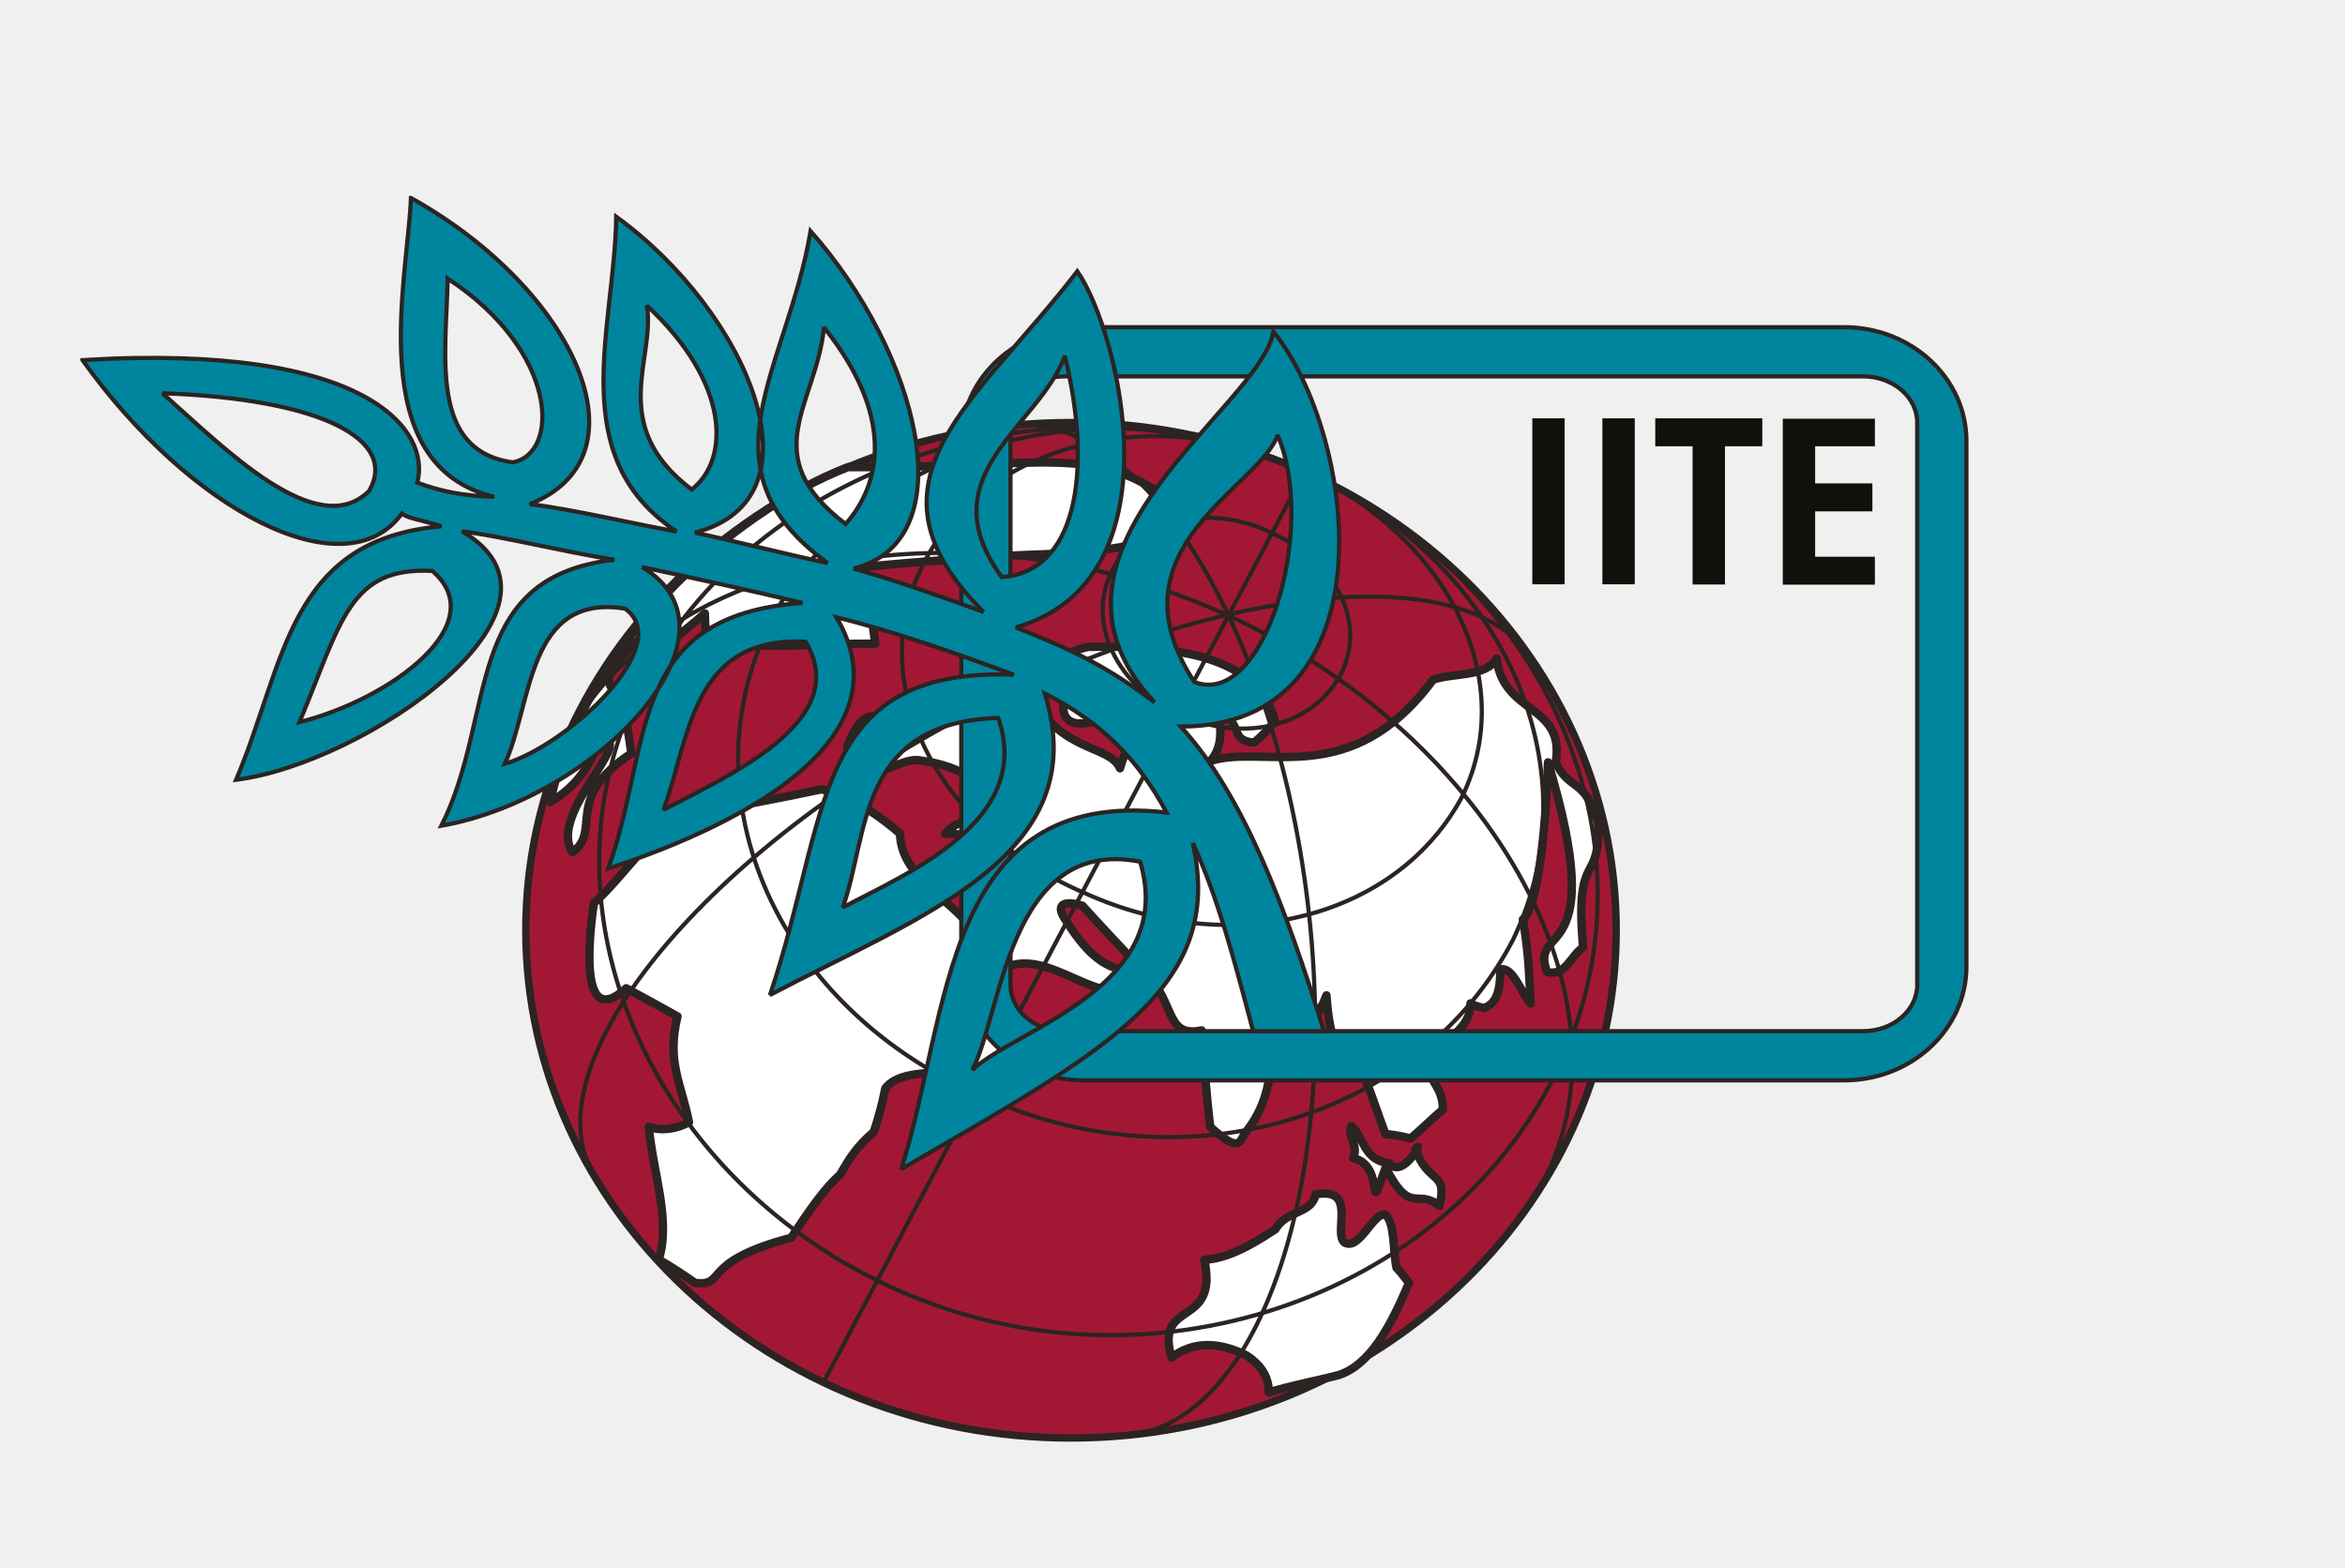
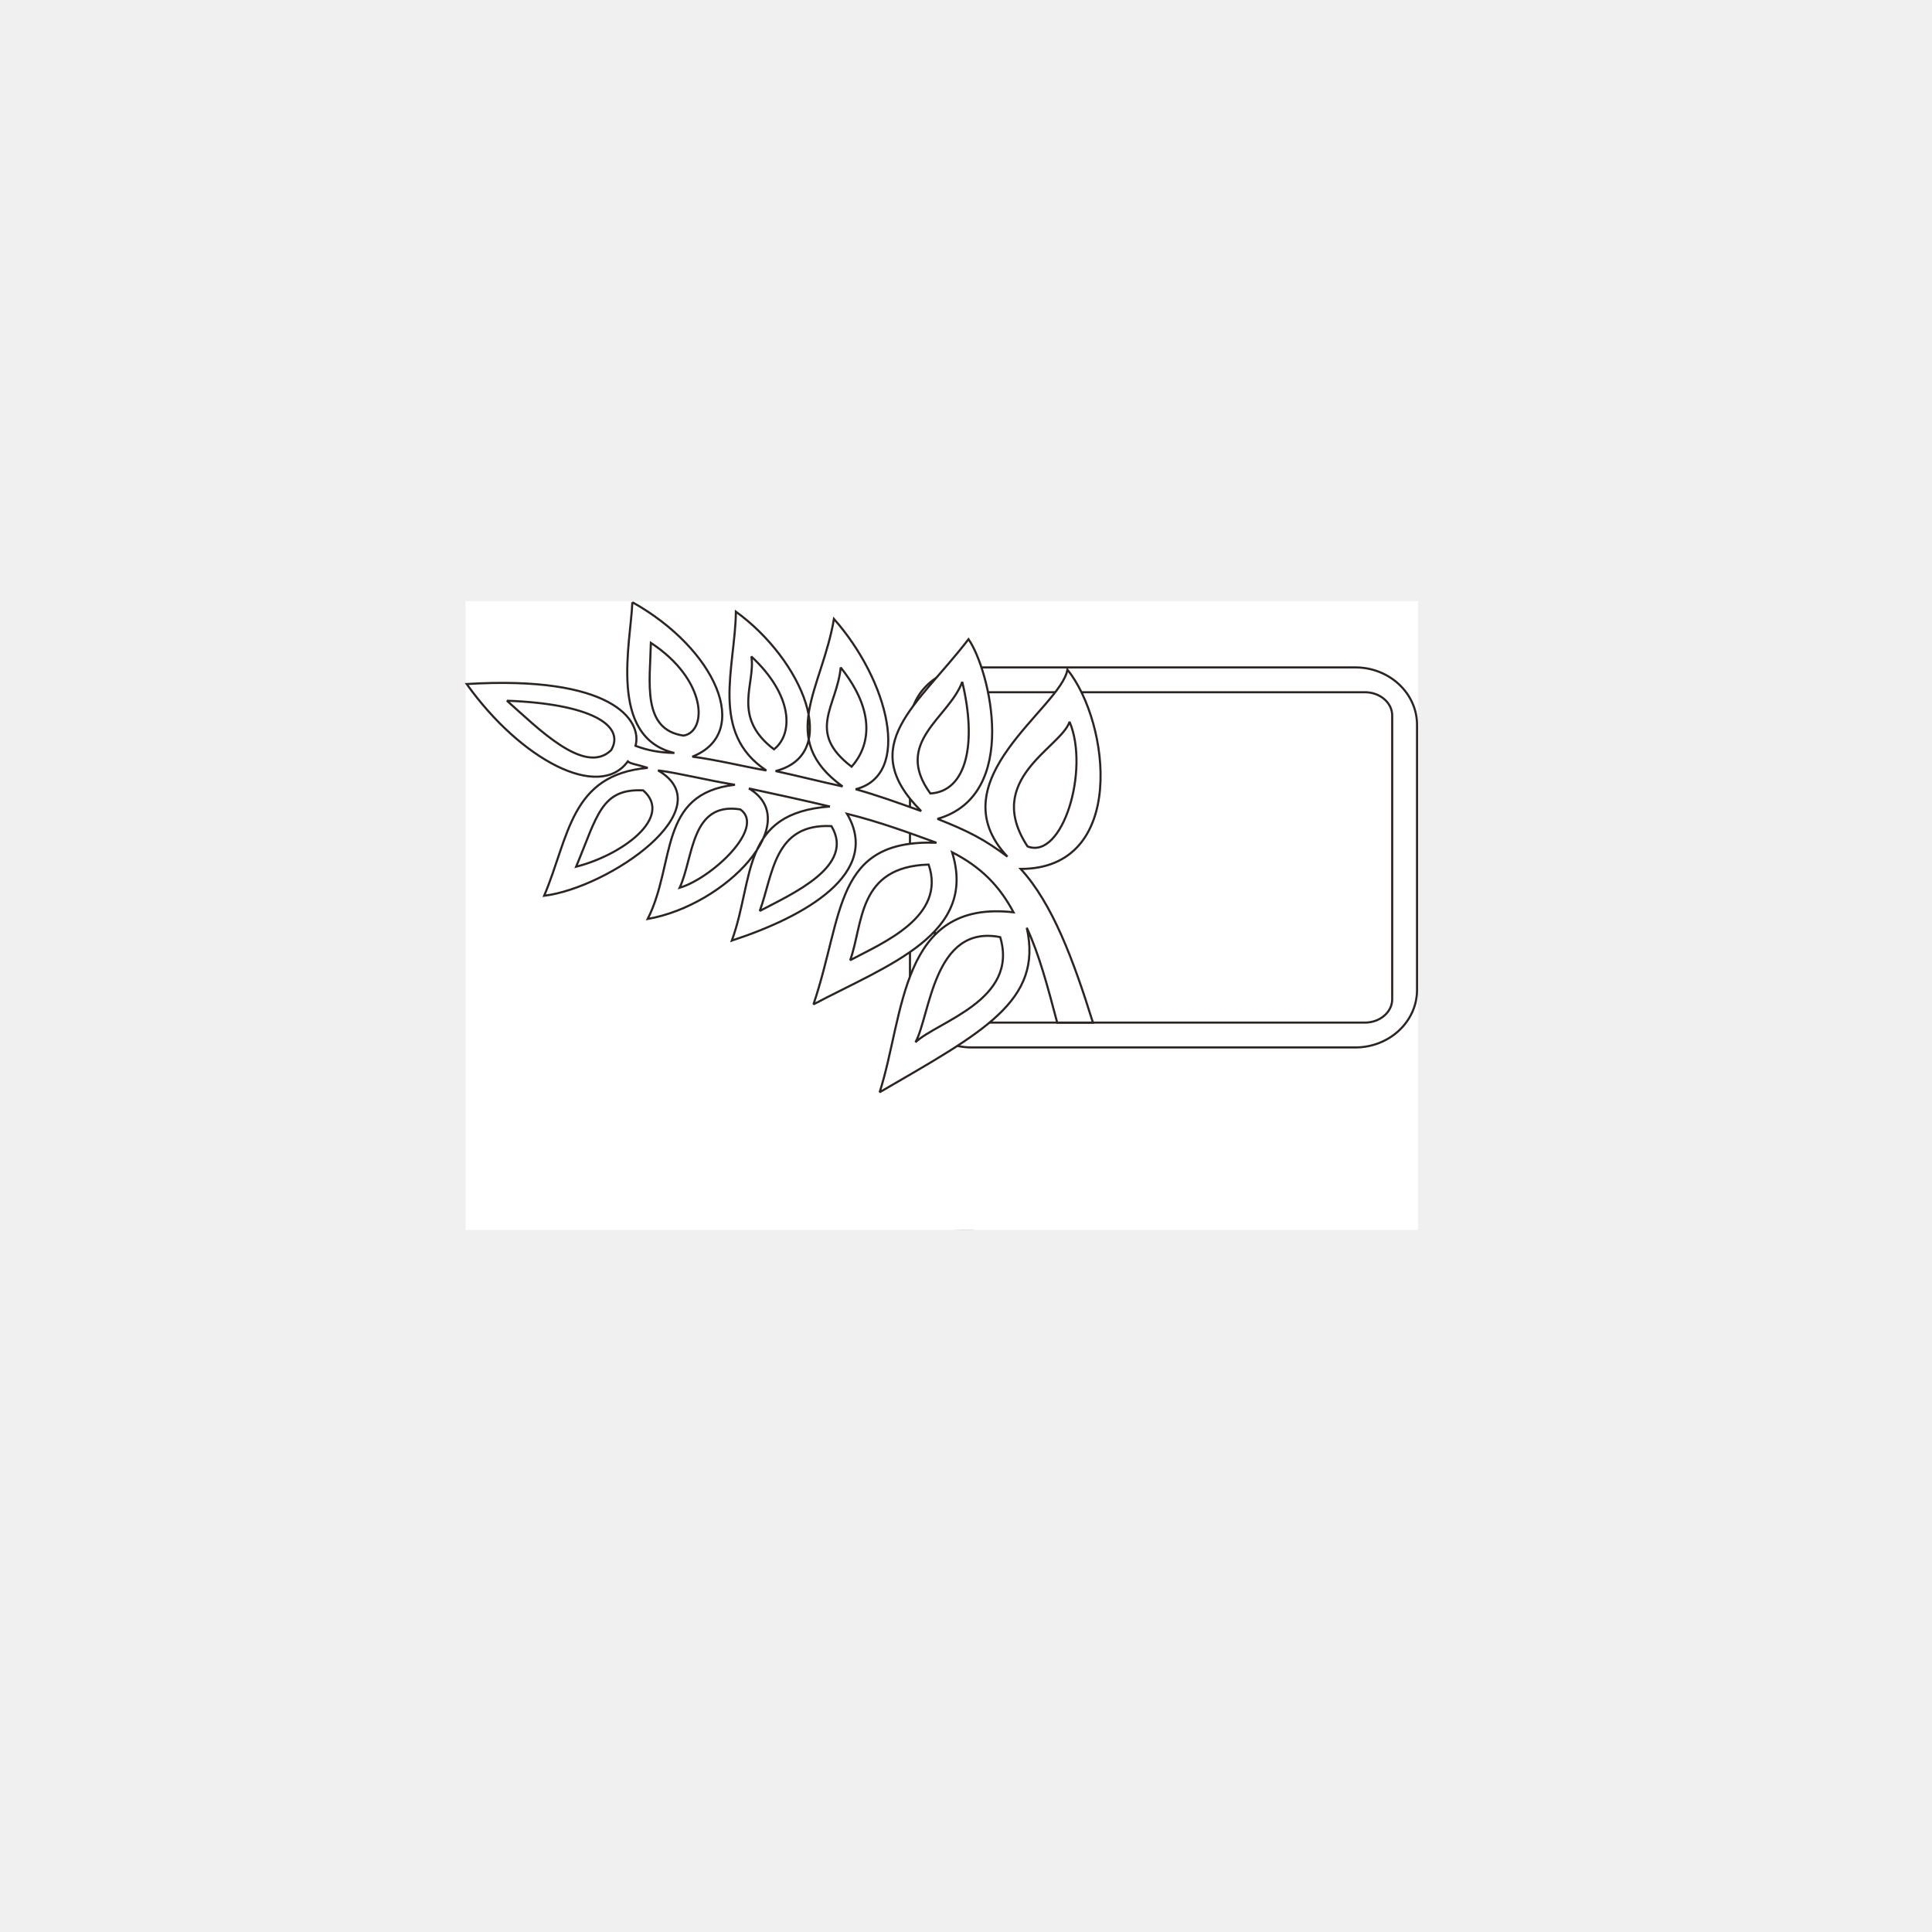
- <svg xmlns="http://www.w3.org/2000/svg" xmlns:xlink="http://www.w3.org/1999/xlink" version="1.1" id="Layer_1" x="0px" y="0px" viewBox="0 0 122.46 81.88" style="enable-background:new 0 0 122.46 81.88;" xml:space="preserve">
+ <svg xmlns="http://www.w3.org/2000/svg" version="1.1" id="Layer_1" x="0px" y="0px" viewBox="0 0 200 200" style="enable-background:new 0 0 200 200;" xml:space="preserve">
  <style type="text/css">
- 	.st0{fill-rule:evenodd;clip-rule:evenodd;fill:#A21834;}
- 	.st1{clip-path:url(#SVGID_5_);}
- 	.st2{clip-path:url(#SVGID_10_);}
- 	.st3{clip-path:url(#SVGID_11_);}
- 	.st4{clip-path:url(#SVGID_12_);}
- 	
- 		.st5{clip-path:url(#SVGID_16_);fill:none;stroke:#2B2422;stroke-width:0.387;stroke-linecap:round;stroke-linejoin:round;stroke-miterlimit:2.613;}
- 	.st6{fill-rule:evenodd;clip-rule:evenodd;fill:#FFFFFF;}
- 	.st7{fill:none;stroke:#2B2422;stroke-width:0.439;stroke-linecap:round;stroke-linejoin:round;stroke-miterlimit:2.613;}
- 	.st8{fill:none;stroke:#2B2422;stroke-width:0.219;stroke-linecap:round;stroke-linejoin:round;stroke-miterlimit:2.613;}
- 	.st9{fill-rule:evenodd;clip-rule:evenodd;fill:#00859E;}
- 	.st10{clip-path:url(#SVGID_18_);fill:none;stroke:#2B2422;stroke-width:0.219;stroke-miterlimit:2.613;}
- 	.st11{clip-path:url(#SVGID_20_);fill:none;stroke:#2B2422;stroke-width:0.219;stroke-miterlimit:2.613;}
- 	.st12{fill:#12100B;}
+ 	.st0{fill-rule:evenodd;clip-rule:evenodd;fill:#FFFFFF;}
+ 	.st1{fill:#FFFFFF;}
+ 	.st2{fill:#FFFFFF;stroke:#2B2422;stroke-width:0.387;stroke-linecap:round;stroke-linejoin:round;stroke-miterlimit:2.613;}
+ 	.st3{fill:#FFFFFF;stroke:#2B2422;stroke-width:0.439;stroke-linecap:round;stroke-linejoin:round;stroke-miterlimit:2.613;}
+ 	.st4{fill:#FFFFFF;stroke:#2B2422;stroke-width:0.219;stroke-linecap:round;stroke-linejoin:round;stroke-miterlimit:2.613;}
+ 	.st5{fill:#FFFFFF;stroke:#2B2422;stroke-width:0.219;stroke-miterlimit:2.613;}
+ 	.st6{display:none;fill-rule:evenodd;clip-rule:evenodd;fill:#00859E;}
</style>
-   <path class="st0" d="M55.92,22.07c15.69,0,28.48,11.91,28.48,26.51c0,14.61-12.79,26.53-28.48,26.53  c-15.67,0-28.46-11.91-28.46-26.53C27.46,33.98,40.25,22.07,55.92,22.07" />
-   <g>
-     <defs>
-       <rect id="SVGID_1_" x="18.6" y="9.94" transform="matrix(0.5105 -0.8599 0.8599 0.5105 -13.8325 71.5631)" width="74.67" height="75.98" />
-     </defs>
-     <clipPath id="SVGID_2_">
-       <use xlink:href="#SVGID_1_" style="overflow:visible;" />
-     </clipPath>
-   </g>
-   <g>
-     <defs>
-       <rect id="SVGID_3_" x="18.6" y="9.94" transform="matrix(0.5105 -0.8599 0.8599 0.5105 -13.8325 71.5631)" width="74.67" height="75.98" />
-     </defs>
-     <defs>
-       <rect id="SVGID_4_" x="18.63" y="9.93" transform="matrix(0.5105 -0.8599 0.8599 0.5105 -13.8335 71.5928)" width="74.67" height="76.04" />
-     </defs>
-     <clipPath id="SVGID_5_">
-       <use xlink:href="#SVGID_3_" style="overflow:visible;" />
-     </clipPath>
-     <clipPath id="SVGID_6_" class="st1">
-       <use xlink:href="#SVGID_4_" style="overflow:visible;" />
-     </clipPath>
-   </g>
-   <g>
-     <defs>
-       <rect id="SVGID_7_" x="18.6" y="9.94" transform="matrix(0.5105 -0.8599 0.8599 0.5105 -13.8325 71.5631)" width="74.67" height="75.98" />
-     </defs>
-     <defs>
-       <rect id="SVGID_8_" x="18.63" y="9.93" transform="matrix(0.5105 -0.8599 0.8599 0.5105 -13.8335 71.5928)" width="74.67" height="76.04" />
-     </defs>
-     <defs>
-       <path id="SVGID_9_" d="M55.92,22.07c15.69,0,28.48,11.91,28.48,26.51c0,14.61-12.79,26.53-28.48,26.53    c-15.67,0-28.46-11.91-28.46-26.53C27.46,33.98,40.25,22.07,55.92,22.07" />
-     </defs>
-     <clipPath id="SVGID_10_">
-       <use xlink:href="#SVGID_7_" style="overflow:visible;" />
-     </clipPath>
-     <clipPath id="SVGID_11_" class="st2">
-       <use xlink:href="#SVGID_8_" style="overflow:visible;" />
-     </clipPath>
-     <clipPath id="SVGID_12_" class="st3">
-       <use xlink:href="#SVGID_9_" style="overflow:visible;" />
-     </clipPath>
-     <g class="st4">
-       <g>
-         <defs>
-           <rect id="SVGID_13_" x="27.3" y="21.97" width="57.12" height="53.28" />
-         </defs>
-         <clipPath id="SVGID_14_">
-           <use xlink:href="#SVGID_13_" style="overflow:visible;" />
-         </clipPath>
-       </g>
-     </g>
-   </g>
-   <g>
-     <defs>
-       <polyline id="SVGID_15_" points="4.19,10.23 4.19,75.32 102.8,75.32 102.8,10.23 4.19,10.23   " />
-     </defs>
-     <clipPath id="SVGID_16_">
-       <use xlink:href="#SVGID_15_" style="overflow:visible;" />
-     </clipPath>
-     <path class="st5" d="M55.92,22.07c15.69,0,28.48,11.91,28.48,26.51c0,14.61-12.79,26.53-28.48,26.53   c-15.67,0-28.46-11.91-28.46-26.53C27.46,33.98,40.25,22.07,55.92,22.07z" />
-   </g>
-   <path class="st6" d="M70.58,58.81c0.65,0.61,0.65,1.82,1.96,1.94c0.73,0.91,1.9-1.4,1.38-0.73c0.65,1.87,1.7,1.1,1.25,2.97  c-1.18-0.96-1.5,0.56-2.81-2.01c-1.05,2.99,0.06-0.12-1.7-0.49C70.98,59.84,70.33,59.35,70.58,58.81L70.58,58.81z M61.18,70.91  c-0.9-3.11,2.48-1.47,1.71-5.11c1.18-0.05,2.41-0.73,3.71-1.59c0.6-1.03,1.9-0.78,2.1-1.82c2.21-0.42,0.91,1.96,1.5,2.5  c0.78,0.49,1.51-1.59,2.15-1.45c0.51,0.47,0.38,1.87,0.58,2.78c0.25,0.25,0.45,0.55,0.65,0.79c-0.98,2.31-2.03,4.27-3.66,4.81  c-1.18,0.31-2.48,0.54-3.66,0.91c0-0.91-0.52-1.52-1.18-1.94C63.73,70.12,62.36,70,61.18,70.91z M75.35,57.95  c-0.65,0.56-1.11,1.03-1.69,1.52c-0.4-0.12-0.85-0.19-1.31-0.24c-0.4-1.05-0.72-2.08-1.12-3.04c-0.78-0.3-1.76-0.98-1.96-4.2  c-0.58,1.45-1.43,2.73-2.87,3.71c-0.2,1.1-0.34,2.13-1.32,3.41c-0.38,0.47-0.25,1.22-1.88-0.25c-0.2-1.63-0.32-3.34-0.45-5.04  c-2.03,0.42-1.25-1.64-3.28-3.34c-0.98-1.05-1.96-2.08-2.94-3.17c-1.18-0.35-1.38,0.07-0.85,0.79c0.92,1.47,1.83,2.38,2.96,2.55  c-0.2,0.49-0.4,0.86-0.67,1.1c-1.88-0.3-3.91-2.24-5.8-1.03c-0.4-0.42-0.8-0.91-1.18-1.33c-0.13,0.84,0.13,1.52,0.58,1.75  c1.38,1.05,0.4,2.99,3.01,3.22c1.58,0.3,0.4,0.74,0.4,1.05c-1.7,1.52-7.52-0.31-8.75,1.45c-0.15,0.77-0.35,1.52-0.6,2.26  c-0.91,0.78-1.31,1.45-1.76,2.24c-0.78,0.67-1.63,1.89-2.55,3.29c-4.84,1.27-3.33,2.55-5.02,2.36c-0.6-0.42-1.25-0.85-1.9-1.22  c0.65-2.06-0.32-4.63-0.52-6.94c0.65,0.25,1.45,0.12,2.1-0.23c-0.4-2.01-1.18-3.17-0.6-5.53c-0.89-0.5-1.78-0.99-2.68-1.47  c-2.66,2.43-1.83-3.46-1.69-4.44c1.69-1.52,3.26-4.13,4.96-4.62c2.34-0.42,4.64-0.84,6.92-1.33c1.18,0.24,2.54,0.96,4.11,2.31  c0.06,2.24,2.54,3.34,3.72,4.93c0.4-0.44,0.85-0.86,1.18-1.28c0.85-0.24,1.63-0.54,2.48-0.79c0.65-0.35,0.65-1.03-0.13-2.01  c-1.63,1.03-2.35-0.91-4.89-0.84c0.78-0.91,1.76-0.68,2.61-1.05c-0.45-1.57-1.7-2.48-3.91-2.78c-1.25-0.25-3.01,1.94-3.81-0.74  c1.25-3.16,2.1-0.49,3.08-0.73c0.38-0.98,0.73-1.52,0.98-1.59c0.4-0.05,0.78-0.12,1.1-0.12c1.05,0.56,1.45-2.06,4.19-0.49  c1.83,3.36,4.31,2.8,4.89,4.08c0.92-3.17,2.03-1.52,3.21-2.99c-1.9-1.4-1.63,0.72-3.86,0.3c-2.21,0.91-2.68-0.05-2.08-1.64  c-1.1-0.56-0.98-1.52,1.05-2.01c5.15-0.12,8.93,0.68,9.78,3.9c-0.38,0.42-0.71,0.78-1.1,1.1c-1.38-0.13-0.45-0.98-1.9-1.59  c0.2,0.84,0.27,1.82-0.38,2.55c2.81-0.91,7.32,1.58,11.63-4.25c1.1-0.37,2.73-0.12,3.32-1.1c0.32,2.92,3.6,2.38,3.08,5.42  c0.71,1.52,1.55,0.79,2.21,3.16c0.14,3.36-1.23,1.28-0.78,6.51c-0.65,0.42-0.91,1.52-1.88,1.28c-0.98-2.62,3.31-0.13,0.05-10.95  c-0.13,3.95-0.58,7.6-1.31,8.2c0.33,1.96,0.33,3.1,0.4,4.39c-0.53-0.61-0.93-1.94-1.58-1.77c0,0.93-0.13,1.77-0.85,2.01  c-0.26-0.05-0.51-0.12-0.71-0.24c0.05,1.28-1.38,2.01-2.35,2.73C74.51,56.5,75.35,56.67,75.35,57.95L75.35,57.95z M28.73,41.89  c1.25-0.71,2.01-1.75,2.66-3.27c1.9-0.07-2.81,3.88-1.5,5.89c1.57-1.1-0.51-2.78,3.08-5.16c-0.13-0.98-0.31-1.96-0.52-2.92  c-2.03-1.33,1.32-2.73,1.92-4.44c0.05,0.86-0.04,1.1,0.16,1.94c0.73-0.61,1.51-1.22,2.28-1.89c0,0.61,0.07,1.16,0.15,1.65  c5.87,0.12,5.35-0.07,8.75-0.07c-0.2-1.4-0.4-2.74-0.52-4.02c2.73-0.24,5.49-0.49,8.3-0.61c9.33-0.3,6.98-1.64,6.72-3.46  c-3.53-2.23-6.72-1.06-15.93-1.13C38.06,26.82,30.49,33.7,28.73,41.89" />
-   <path class="st7" d="M70.58,58.81c0.65,0.61,0.65,1.82,1.96,1.94c0.73,0.91,1.9-1.4,1.38-0.73c0.65,1.87,1.7,1.1,1.25,2.97  c-1.18-0.96-1.5,0.56-2.81-2.01c-1.05,2.99,0.06-0.12-1.7-0.49C70.98,59.84,70.33,59.35,70.58,58.81L70.58,58.81z M61.18,70.91  c-0.9-3.11,2.48-1.47,1.71-5.11c1.18-0.05,2.41-0.73,3.71-1.59c0.6-1.03,1.9-0.78,2.1-1.82c2.21-0.42,0.91,1.96,1.5,2.5  c0.78,0.49,1.51-1.59,2.15-1.45c0.51,0.47,0.38,1.87,0.58,2.78c0.25,0.25,0.45,0.55,0.65,0.79c-0.98,2.31-2.03,4.27-3.66,4.81  c-1.18,0.31-2.48,0.54-3.66,0.91c0-0.91-0.52-1.52-1.18-1.94C63.73,70.12,62.36,70,61.18,70.91z M75.35,57.95  c-0.65,0.56-1.11,1.03-1.69,1.52c-0.4-0.12-0.85-0.19-1.31-0.24c-0.4-1.05-0.72-2.08-1.12-3.04c-0.78-0.3-1.76-0.98-1.96-4.2  c-0.58,1.45-1.43,2.73-2.87,3.71c-0.2,1.1-0.34,2.13-1.32,3.41c-0.38,0.47-0.25,1.22-1.88-0.25c-0.2-1.63-0.32-3.34-0.45-5.04  c-2.03,0.42-1.25-1.64-3.28-3.34c-0.98-1.05-1.96-2.08-2.94-3.17c-1.18-0.35-1.38,0.07-0.85,0.79c0.92,1.47,1.83,2.38,2.96,2.55  c-0.2,0.49-0.4,0.86-0.67,1.1c-1.88-0.3-3.91-2.24-5.8-1.03c-0.4-0.42-0.8-0.91-1.18-1.33c-0.13,0.84,0.13,1.52,0.58,1.75  c1.38,1.05,0.4,2.99,3.01,3.22c1.58,0.3,0.4,0.74,0.4,1.05c-1.7,1.52-7.52-0.31-8.75,1.45c-0.15,0.77-0.35,1.52-0.6,2.26  c-0.91,0.78-1.31,1.45-1.76,2.24c-0.78,0.67-1.63,1.89-2.55,3.29c-4.84,1.27-3.33,2.55-5.02,2.36c-0.6-0.42-1.25-0.85-1.9-1.22  c0.65-2.06-0.32-4.63-0.52-6.94c0.65,0.25,1.45,0.12,2.1-0.23c-0.4-2.01-1.18-3.17-0.6-5.53c-0.89-0.5-1.78-0.99-2.68-1.47  c-2.66,2.43-1.83-3.46-1.69-4.44c1.69-1.52,3.26-4.13,4.96-4.62c2.34-0.42,4.64-0.84,6.92-1.33c1.18,0.24,2.54,0.96,4.11,2.31  c0.06,2.24,2.54,3.34,3.72,4.93c0.4-0.44,0.85-0.86,1.18-1.28c0.85-0.24,1.63-0.54,2.48-0.79c0.65-0.35,0.65-1.03-0.13-2.01  c-1.63,1.03-2.35-0.91-4.89-0.84c0.78-0.91,1.76-0.68,2.61-1.05c-0.45-1.57-1.7-2.48-3.91-2.78c-1.25-0.25-3.01,1.94-3.81-0.74  c1.25-3.16,2.1-0.49,3.08-0.73c0.38-0.98,0.73-1.52,0.98-1.59c0.4-0.05,0.78-0.12,1.1-0.12c1.05,0.56,1.45-2.06,4.19-0.49  c1.83,3.36,4.31,2.8,4.89,4.08c0.92-3.17,2.03-1.52,3.21-2.99c-1.9-1.4-1.63,0.72-3.86,0.3c-2.21,0.91-2.68-0.05-2.08-1.64  c-1.1-0.56-0.98-1.52,1.05-2.01c5.15-0.12,8.93,0.68,9.78,3.9c-0.38,0.42-0.71,0.78-1.1,1.1c-1.38-0.13-0.45-0.98-1.9-1.59  c0.2,0.84,0.27,1.82-0.38,2.55c2.81-0.91,7.32,1.58,11.63-4.25c1.1-0.37,2.73-0.12,3.32-1.1c0.32,2.92,3.6,2.38,3.08,5.42  c0.71,1.52,1.55,0.79,2.21,3.16c0.14,3.36-1.23,1.28-0.78,6.51c-0.65,0.42-0.91,1.52-1.88,1.28c-0.98-2.62,3.31-0.13,0.05-10.95  c-0.13,3.95-0.58,7.6-1.31,8.2c0.33,1.96,0.33,3.1,0.4,4.39c-0.53-0.61-0.93-1.94-1.58-1.77c0,0.93-0.13,1.77-0.85,2.01  c-0.26-0.05-0.51-0.12-0.71-0.24c0.05,1.28-1.38,2.01-2.35,2.73C74.51,56.5,75.35,56.67,75.35,57.95L75.35,57.95z M28.73,41.89  c1.25-0.71,2.01-1.75,2.66-3.27c1.9-0.07-2.81,3.88-1.5,5.89c1.57-1.1-0.51-2.78,3.08-5.16c-0.13-0.98-0.31-1.96-0.52-2.92  c-2.03-1.33,1.32-2.73,1.92-4.44c0.05,0.86-0.04,1.1,0.16,1.94c0.73-0.61,1.51-1.22,2.28-1.89c0,0.61,0.07,1.16,0.15,1.65  c5.87,0.12,5.35-0.07,8.75-0.07c-0.2-1.4-0.4-2.74-0.52-4.02c2.73-0.24,5.49-0.49,8.3-0.61c9.33-0.3,6.98-1.64,6.72-3.46  c-3.53-2.23-6.72-1.06-15.93-1.13C38.06,26.82,30.49,33.7,28.73,41.89L28.73,41.89z" />
-   <path class="st8" d="M68.22,24.45L43.05,72.12 M33.45,35.87c-5.82,11.62,0.6,25.9,13.55,31.57c12.95,5.67,28.3,0.45,34.18-11.25  c5.89-11.7-0.21-25.85-13.11-31.57C55.17,18.91,39.27,24.26,33.45,35.87z M58.04,29.9c-1.3,2.58,0.25,6.02,3.65,7.45  c3.32,1.49,6.95,0.56,8.36-2.2c1.34-2.73-0.35-5.84-3.68-7.33C63.07,26.21,59.28,27.21,58.04,29.9z M48.18,29.54  c-3.09,6.09,0.68,13.83,8.54,17.14c7.68,3.46,16.29,1.26,19.66-5.12c2.96-6.17-0.85-13.69-8.61-17.12  C60.1,20.89,51.25,23.26,48.18,29.54L48.18,29.54z M40.22,32.53c-4.52,9.18,0.42,20.22,11.2,24.79c10.48,4.71,22.69,1.17,27.59-8.23  c4.38-9.07-0.62-20.04-11.28-24.63C57.27,19.69,44.72,23.44,40.22,32.53L40.22,32.53z M31.07,61.49  c-3.41-5.53,4.92-16.19,18.31-23.57c13.39-7.38,27.21-8.99,30.63-3.46 M59.06,74.94c6.79-0.79,10.96-13.39,9.23-27.79  c-1.73-14.4-8.69-25.71-15.48-24.92 M80.06,62.64c6.09-9.63-2.04-24.2-16.03-30.54c-13.99-6.34-30.24-3.01-34.82,7.26" />
-   <path class="st9" d="M56.58,17.09h39.73c3.51,0,6.38,2.67,6.38,5.94v27.46c0,3.27-2.87,5.94-6.38,5.94H56.58  c-3.51,0-6.38-2.67-6.38-5.94V23.03C50.2,19.76,53.07,17.09,56.58,17.09L56.58,17.09z M55.59,19.66H97.3c1.55,0,2.82,1.08,2.82,2.41  v29.38c0,1.32-1.27,2.41-2.82,2.41H55.59c-1.55,0-2.82-1.08-2.82-2.41V22.07C52.77,20.74,54.04,19.66,55.59,19.66" />
-   <g>
-     <defs>
-       <polyline id="SVGID_17_" points="4.19,10.23 4.19,75.32 102.8,75.32 102.8,10.23 4.19,10.23   " />
-     </defs>
-     <clipPath id="SVGID_18_">
-       <use xlink:href="#SVGID_17_" style="overflow:visible;" />
-     </clipPath>
-     <path class="st10" d="M56.58,17.09h39.73c3.51,0,6.38,2.67,6.38,5.94v27.46c0,3.27-2.87,5.94-6.38,5.94H56.58   c-3.51,0-6.38-2.67-6.38-5.94V23.03C50.2,19.76,53.07,17.09,56.58,17.09L56.58,17.09z M55.59,19.66H97.3   c1.55,0,2.82,1.08,2.82,2.41v29.38c0,1.32-1.27,2.41-2.82,2.41H55.59c-1.55,0-2.82-1.08-2.82-2.41V22.07   C52.77,20.74,54.04,19.66,55.59,19.66z" />
-   </g>
-   <path class="st9" d="M20.99,26.82c0.29,0.26,0.91,0.3,2.06,0.67c-8.02,0.7-8.14,7.15-10.72,13.24c6.69-0.83,18.62-9.01,11.79-12.98  c2.13,0.27,5.15,1.04,7.96,1.49c-7.98,0.9-6.12,8.11-9.03,13.89c8.14-1.43,16.27-10.06,10.48-13.51c2.74,0.59,5.56,1.2,8.38,1.87  c-9.27,0.67-7.81,7.42-10.15,13.88c7.57-2.48,15.55-6.97,11.92-13.13c3.3,0.82,6.37,1.94,9.26,3c-10.63-0.38-9.58,7.42-12.73,16.73  c7.83-4.13,17-7.27,14.35-15.75c3.06,1.57,4.92,3.53,6.36,6.22C49.16,41.1,49.64,53.04,47.06,61.07  c10.72-6.23,16.93-9.45,15.23-17.03c1.29,2.77,2.18,6.15,3.15,9.82h3.7c-2.01-6.46-4.18-12.31-7.48-15.91  c11.03,0,9.26-15.14,4.84-20.63c-0.66,3.97-13.61,11.47-6.21,19.36c-2.41-1.81-4.03-2.63-7.24-3.91c8.62-2.47,5.4-15.45,3.21-18.6  c-5.31,6.91-11.75,10.96-4.9,17.79c-2.51-0.9-4.59-1.65-6.78-2.26c5.88-1.49,3.39-11.25-2.25-17.63  c-1.21,7.21-5.95,12.39,0.89,17.34c-2.1-0.45-4.83-1.14-6.93-1.59c6.93-1.79,2.73-11.55-4.11-16.5c-0.07,5.79-2.74,12.53,3.15,16.44  c-2.19-0.38-5.31-1.14-7.66-1.43c6.28-2.48,2.41-11.18-6.21-15.99c-0.15,4.14-2.56,13.96,4.35,15.61c-1.62-0.05-2.75-0.27-4.02-0.74  c0.72-2.69-2.51-7.31-17.48-6.4C9.94,26.7,18.03,30.91,20.99,26.82L20.99,26.82z M50.77,55.89c1.53-2.79,1.86-12.24,8.77-10.88  C61.49,51.53,53.11,53.71,50.77,55.89z M66.72,22.72c2.1,4.95-0.72,14.33-4.35,12.9C57.78,28.65,65.83,25.41,66.72,22.72z   M44.01,47.4c1.36-3.75,0.73-9.68,8.12-9.9C53.99,42.9,47.38,45.6,44.01,47.4z M55.61,18.59c1.53,6.31,0.48,11.33-3.3,11.55  C48.43,24.82,54.23,22.33,55.61,18.59z M34.65,42.3c1.38-3.75,1.46-9.09,7.42-8.78C44.56,37.66,38.04,40.51,34.65,42.3z M43.03,17.1  c3.71,4.65,2.99,8.17,1.13,10.27C39.42,23.76,42.63,21.15,43.03,17.1z M26.36,39.9c1.45-3.14,1.14-8.93,6.28-8.11  C35.3,33.68,29.66,38.92,26.36,39.9z M33.78,15.96c4.35,4.05,4.35,8.04,2.34,9.61C31.68,22.19,34.25,18.75,33.78,15.96z   M23.38,14.55c5.8,3.81,5.88,9.15,3.39,9.6C22.42,23.54,23.29,18.59,23.38,14.55z M8.48,20.54c8.45,0.3,12.32,2.48,10.79,5.11  C16.53,28.35,11.62,23.31,8.48,20.54z M15.64,37.72c2.19-5.24,2.58-8.12,6.94-7.9C25.76,32.58,20.4,36.52,15.64,37.72" />
-   <g>
-     <defs>
-       <polyline id="SVGID_19_" points="4.19,10.23 4.19,75.32 102.8,75.32 102.8,10.23 4.19,10.23   " />
-     </defs>
-     <clipPath id="SVGID_20_">
-       <use xlink:href="#SVGID_19_" style="overflow:visible;" />
-     </clipPath>
-     <path class="st11" d="M20.99,26.82c0.29,0.26,0.91,0.3,2.06,0.67c-8.02,0.7-8.14,7.15-10.72,13.24   c6.69-0.83,18.62-9.01,11.79-12.98c2.13,0.27,5.15,1.04,7.96,1.49c-7.98,0.9-6.12,8.11-9.03,13.89   c8.14-1.43,16.27-10.06,10.48-13.51c2.74,0.59,5.56,1.2,8.38,1.87c-9.27,0.67-7.81,7.42-10.15,13.88   c7.57-2.48,15.55-6.97,11.92-13.13c3.3,0.82,6.37,1.94,9.26,3c-10.63-0.38-9.58,7.42-12.73,16.73c7.83-4.13,17-7.27,14.35-15.75   c3.06,1.57,4.92,3.53,6.36,6.22C49.16,41.1,49.64,53.04,47.06,61.07c10.72-6.23,16.93-9.45,15.23-17.03   c1.29,2.77,2.18,6.15,3.15,9.82h3.7c-2.01-6.46-4.18-12.31-7.48-15.91c11.03,0,9.26-15.14,4.84-20.63   c-0.66,3.97-13.61,11.47-6.21,19.36c-2.41-1.81-4.03-2.63-7.24-3.91c8.62-2.47,5.4-15.45,3.21-18.6   c-5.31,6.91-11.75,10.96-4.9,17.79c-2.51-0.9-4.59-1.65-6.78-2.26c5.88-1.49,3.39-11.25-2.25-17.63   c-1.21,7.21-5.95,12.39,0.89,17.34c-2.1-0.45-4.83-1.14-6.93-1.59c6.93-1.79,2.73-11.55-4.11-16.5   c-0.07,5.79-2.74,12.53,3.15,16.44c-2.19-0.38-5.31-1.14-7.66-1.43c6.28-2.48,2.41-11.18-6.21-15.99   c-0.15,4.14-2.56,13.96,4.35,15.61c-1.62-0.05-2.75-0.27-4.02-0.74c0.72-2.69-2.51-7.31-17.48-6.4   C9.94,26.7,18.03,30.91,20.99,26.82L20.99,26.82z M50.77,55.89c1.53-2.79,1.86-12.24,8.77-10.88   C61.49,51.53,53.11,53.71,50.77,55.89z M66.72,22.72c2.1,4.95-0.72,14.33-4.35,12.9C57.78,28.65,65.83,25.41,66.72,22.72z    M44.01,47.4c1.36-3.75,0.73-9.68,8.12-9.9C53.99,42.9,47.38,45.6,44.01,47.4z M55.61,18.59c1.53,6.31,0.48,11.33-3.3,11.55   C48.43,24.82,54.23,22.33,55.61,18.59z M34.65,42.3c1.38-3.75,1.46-9.09,7.42-8.78C44.56,37.66,38.04,40.51,34.65,42.3z    M43.03,17.1c3.71,4.65,2.99,8.17,1.13,10.27C39.42,23.76,42.63,21.15,43.03,17.1z M26.36,39.9c1.45-3.14,1.14-8.93,6.28-8.11   C35.3,33.68,29.66,38.92,26.36,39.9z M33.78,15.96c4.35,4.05,4.35,8.04,2.34,9.61C31.68,22.19,34.25,18.75,33.78,15.96z    M23.38,14.55c5.8,3.81,5.88,9.15,3.39,9.6C22.42,23.54,23.29,18.59,23.38,14.55z M8.48,20.54c8.45,0.3,12.32,2.48,10.79,5.11   C16.53,28.35,11.62,23.31,8.48,20.54z M15.64,37.72c2.19-5.24,2.58-8.12,6.94-7.9C25.76,32.58,20.4,36.52,15.64,37.72z" />
-   </g>
-   <path class="st12" d="M81.71,21.85v8.67h-1.69v-8.67H81.71z M85.37,21.85v8.67h-1.69v-8.67H85.37z M90.08,23.31v7.22h-1.69v-7.22  h-1.95v-1.46h5.59v1.46H90.08z M97.91,23.31h-3.12v1.94h2.99v1.46h-2.99v2.37h3.12v1.46H93.1v-8.67h4.81L97.91,23.31L97.91,23.31z" />
+   <path class="st0" d="M99.92,74.07c15.69,0,28.48,11.91,28.48,26.51c0,14.61-12.79,26.53-28.48,26.53  c-15.67,0-28.46-11.91-28.46-26.53C71.46,85.98,84.25,74.07,99.92,74.07" />
+   <path class="st1" d="M99.92,74.07c15.69,0,28.48,11.91,28.48,26.51c0,14.61-12.79,26.53-28.48,26.53  c-15.67,0-28.46-11.91-28.46-26.53C71.46,85.98,84.25,74.07,99.92,74.07" />
+   <path class="st2" d="M99.92,74.07c15.69,0,28.48,11.91,28.48,26.51c0,14.61-12.79,26.53-28.48,26.53  c-15.67,0-28.46-11.91-28.46-26.53C71.46,85.98,84.25,74.07,99.92,74.07z" />
+   <path class="st3" d="M114.58,110.81c0.65,0.61,0.65,1.82,1.96,1.94c0.73,0.91,1.9-1.4,1.38-0.73c0.65,1.87,1.7,1.1,1.25,2.97  c-1.18-0.96-1.5,0.56-2.81-2.01c-1.05,2.99,0.06-0.12-1.7-0.49C114.98,111.84,114.33,111.35,114.58,110.81L114.58,110.81z   M105.18,122.91c-0.9-3.11,2.48-1.47,1.71-5.11c1.18-0.05,2.41-0.73,3.71-1.59c0.6-1.03,1.9-0.78,2.1-1.82  c2.21-0.42,0.91,1.96,1.5,2.5c0.78,0.49,1.51-1.59,2.15-1.45c0.51,0.47,0.38,1.87,0.58,2.78c0.25,0.25,0.45,0.55,0.65,0.79  c-0.98,2.31-2.03,4.27-3.66,4.81c-1.18,0.31-2.48,0.54-3.66,0.91c0-0.91-0.52-1.52-1.18-1.94  C107.73,122.12,106.36,122,105.18,122.91z M119.35,109.95c-0.65,0.56-1.11,1.03-1.69,1.52c-0.4-0.12-0.85-0.19-1.31-0.24  c-0.4-1.05-0.72-2.08-1.12-3.04c-0.78-0.3-1.76-0.98-1.96-4.2c-0.58,1.45-1.43,2.73-2.87,3.71c-0.2,1.1-0.34,2.13-1.32,3.41  c-0.38,0.47-0.25,1.22-1.88-0.25c-0.2-1.63-0.32-3.34-0.45-5.04c-2.03,0.42-1.25-1.64-3.28-3.34c-0.98-1.05-1.96-2.08-2.94-3.17  c-1.18-0.35-1.38,0.07-0.85,0.79c0.92,1.47,1.83,2.38,2.96,2.55c-0.2,0.49-0.4,0.86-0.67,1.1c-1.88-0.3-3.91-2.24-5.8-1.03  c-0.4-0.42-0.8-0.91-1.18-1.33c-0.13,0.84,0.13,1.52,0.58,1.75c1.38,1.05,0.4,2.99,3.01,3.22c1.58,0.3,0.4,0.74,0.4,1.05  c-1.7,1.52-7.52-0.31-8.75,1.45c-0.15,0.77-0.35,1.52-0.6,2.26c-0.91,0.78-1.31,1.45-1.76,2.24c-0.78,0.67-1.63,1.89-2.55,3.29  c-4.84,1.27-3.33,2.55-5.02,2.36c-0.6-0.42-1.25-0.85-1.9-1.22c0.65-2.06-0.32-4.63-0.52-6.94c0.65,0.25,1.45,0.12,2.1-0.23  c-0.4-2.01-1.18-3.17-0.6-5.53c-0.89-0.5-1.78-0.99-2.68-1.47c-2.66,2.43-1.83-3.46-1.69-4.44c1.69-1.52,3.26-4.13,4.96-4.62  c2.34-0.42,4.64-0.84,6.92-1.33c1.18,0.24,2.54,0.96,4.11,2.31c0.06,2.24,2.54,3.34,3.72,4.93c0.4-0.44,0.85-0.86,1.18-1.28  c0.85-0.24,1.63-0.54,2.48-0.79c0.65-0.35,0.65-1.03-0.13-2.01c-1.63,1.03-2.35-0.91-4.89-0.84c0.78-0.91,1.76-0.68,2.61-1.05  c-0.45-1.57-1.7-2.48-3.91-2.78c-1.25-0.25-3.01,1.94-3.81-0.74c1.25-3.16,2.1-0.49,3.08-0.73c0.38-0.98,0.73-1.52,0.98-1.59  c0.4-0.05,0.78-0.12,1.1-0.12c1.05,0.56,1.45-2.06,4.19-0.49c1.83,3.36,4.31,2.8,4.89,4.08c0.92-3.17,2.03-1.52,3.21-2.99  c-1.9-1.4-1.63,0.72-3.86,0.3c-2.21,0.91-2.68-0.05-2.08-1.64c-1.1-0.56-0.98-1.52,1.05-2.01c5.15-0.12,8.93,0.68,9.78,3.9  c-0.38,0.42-0.71,0.78-1.1,1.1c-1.38-0.13-0.45-0.98-1.9-1.59c0.2,0.84,0.27,1.82-0.38,2.55c2.81-0.91,7.32,1.58,11.63-4.25  c1.1-0.37,2.73-0.12,3.32-1.1c0.32,2.92,3.6,2.38,3.08,5.42c0.71,1.52,1.55,0.79,2.21,3.16c0.14,3.36-1.23,1.28-0.78,6.51  c-0.65,0.42-0.91,1.52-1.88,1.28c-0.98-2.62,3.31-0.13,0.05-10.95c-0.13,3.95-0.58,7.6-1.31,8.2c0.33,1.96,0.33,3.1,0.4,4.39  c-0.53-0.61-0.93-1.94-1.58-1.77c0,0.93-0.13,1.77-0.85,2.01c-0.26-0.05-0.51-0.12-0.71-0.24c0.05,1.28-1.38,2.01-2.35,2.73  C118.51,108.5,119.35,108.67,119.35,109.95L119.35,109.95z M72.73,93.89c1.25-0.71,2.01-1.75,2.66-3.27c1.9-0.07-2.81,3.88-1.5,5.89  c1.57-1.1-0.51-2.78,3.08-5.16c-0.13-0.98-0.31-1.96-0.52-2.92c-2.03-1.33,1.32-2.73,1.92-4.44c0.05,0.86-0.04,1.1,0.16,1.94  c0.73-0.61,1.51-1.22,2.28-1.89c0,0.61,0.07,1.16,0.15,1.65c5.87,0.12,5.35-0.07,8.75-0.07c-0.2-1.4-0.4-2.74-0.52-4.02  c2.73-0.24,5.49-0.49,8.3-0.61c9.33-0.3,6.98-1.64,6.72-3.46c-3.53-2.23-6.72-1.06-15.93-1.13C82.06,78.82,74.49,85.7,72.73,93.89  L72.73,93.89z" />
+   <path class="st4" d="M112.22,76.45l-25.17,47.67 M77.45,87.87c-5.82,11.62,0.6,25.9,13.55,31.57c12.95,5.67,28.3,0.45,34.18-11.25  c5.89-11.7-0.21-25.85-13.11-31.57C99.17,70.91,83.27,76.26,77.45,87.87z M102.04,81.9c-1.3,2.58,0.25,6.02,3.65,7.45  c3.32,1.49,6.95,0.56,8.36-2.2c1.34-2.73-0.35-5.84-3.68-7.33C107.07,78.21,103.28,79.21,102.04,81.9z M92.18,81.54  c-3.09,6.09,0.68,13.83,8.54,17.14c7.68,3.46,16.29,1.26,19.66-5.12c2.96-6.17-0.85-13.69-8.61-17.12  C104.1,72.89,95.25,75.26,92.18,81.54L92.18,81.54z M84.22,84.53c-4.52,9.18,0.42,20.22,11.2,24.79  c10.48,4.71,22.69,1.17,27.59-8.23c4.38-9.07-0.62-20.04-11.28-24.63C101.27,71.69,88.72,75.44,84.22,84.53L84.22,84.53z   M75.07,113.49c-3.41-5.53,4.92-16.19,18.31-23.57c13.39-7.38,27.21-8.99,30.63-3.46 M103.06,126.94  c6.79-0.79,10.96-13.39,9.23-27.79s-8.69-25.71-15.48-24.92 M124.06,114.64c6.09-9.63-2.04-24.2-16.03-30.54s-30.24-3.01-34.82,7.26  " />
+   <path class="st0" d="M100.58,69.09h39.73c3.51,0,6.38,2.67,6.38,5.94v27.46c0,3.27-2.87,5.94-6.38,5.94h-39.73  c-3.51,0-6.38-2.67-6.38-5.94V75.03C94.2,71.76,97.07,69.09,100.58,69.09L100.58,69.09z M99.59,71.66h41.71  c1.55,0,2.82,1.08,2.82,2.41v29.38c0,1.32-1.27,2.41-2.82,2.41H99.59c-1.55,0-2.82-1.08-2.82-2.41V74.07  C96.77,72.74,98.04,71.66,99.59,71.66" />
+   <polyline class="st1" points="48.19,62.23 48.19,127.32 146.8,127.32 146.8,62.23 " />
+   <path class="st5" d="M100.58,69.09h39.73c3.51,0,6.38,2.67,6.38,5.94v27.46c0,3.27-2.87,5.94-6.38,5.94h-39.73  c-3.51,0-6.38-2.67-6.38-5.94V75.03C94.2,71.76,97.07,69.09,100.58,69.09L100.58,69.09z M99.59,71.66h41.71  c1.55,0,2.82,1.08,2.82,2.41v29.38c0,1.32-1.27,2.41-2.82,2.41H99.59c-1.55,0-2.82-1.08-2.82-2.41V74.07  C96.77,72.74,98.04,71.66,99.59,71.66z" />
+   <path class="st0" d="M65.46,62.34c-0.15,4.14-2.56,13.96,4.35,15.61c-1.62-0.05-2.75-0.27-4.02-0.74c0.72-2.69-2.51-7.31-17.48-6.4  c5.63,7.89,13.72,12.1,16.68,8.01l0,0c0.29,0.26,0.91,0.3,2.06,0.67c-8.02,0.7-8.14,7.15-10.72,13.24  c6.69-0.83,18.62-9.01,11.79-12.98c2.13,0.27,5.15,1.04,7.96,1.49c-7.98,0.9-6.12,8.11-9.03,13.89  c8.14-1.43,16.27-10.06,10.48-13.51c2.74,0.59,5.56,1.2,8.38,1.87c-9.27,0.67-7.81,7.42-10.15,13.88  c7.57-2.48,15.55-6.97,11.92-13.13c3.3,0.82,6.37,1.94,9.26,3c-10.63-0.38-9.58,7.42-12.73,16.73c7.83-4.13,17-7.27,14.35-15.75  c3.06,1.57,4.92,3.53,6.36,6.22c-11.76-1.34-11.28,10.6-13.86,18.63c10.72-6.23,16.93-9.45,15.23-17.03  c1.29,2.77,2.18,6.15,3.15,9.82h3.7c-2.01-6.46-4.18-12.31-7.48-15.91c11.03,0,9.26-15.14,4.84-20.63  c-0.66,3.97-13.61,11.47-6.21,19.36c-2.41-1.81-4.03-2.63-7.24-3.91c8.62-2.47,5.4-15.45,3.21-18.6  c-5.31,6.91-11.75,10.96-4.9,17.79c-2.51-0.9-4.59-1.65-6.78-2.26c5.88-1.49,3.39-11.25-2.25-17.63  c-1.21,7.21-5.95,12.39,0.89,17.34c-2.1-0.45-4.83-1.14-6.93-1.59c6.93-1.79,2.73-11.55-4.11-16.5c-0.07,5.79-2.74,12.53,3.15,16.44  c-2.19-0.38-5.31-1.14-7.66-1.43C77.95,75.85,74.08,67.15,65.46,62.34" />
+   <path class="st0" d="M94.77,107.89c1.53-2.79,1.86-12.24,8.77-10.88C105.49,103.53,97.11,105.71,94.77,107.89z" />
+   <path class="st0" d="M110.72,74.72c2.1,4.95-0.72,14.33-4.35,12.9C101.78,80.65,109.83,77.41,110.72,74.72z" />
+   <path class="st0" d="M88.01,99.4c1.36-3.75,0.73-9.68,8.12-9.9C97.99,94.9,91.38,97.6,88.01,99.4z" />
+   <path class="st6" d="M99.61,70.59c1.53,6.31,0.48,11.33-3.3,11.55C92.43,76.82,98.23,74.33,99.61,70.59z" />
+   <path class="st0" d="M78.65,94.3c1.38-3.75,1.46-9.09,7.42-8.78C88.56,89.66,82.04,92.51,78.65,94.3z" />
+   <path class="st0" d="M87.03,69.1c3.71,4.65,2.99,8.17,1.13,10.27C83.42,75.76,86.63,73.15,87.03,69.1z" />
+   <path class="st0" d="M70.36,91.9c1.45-3.14,1.14-8.93,6.28-8.11C79.3,85.68,73.66,90.92,70.36,91.9z" />
+   <path class="st0" d="M77.78,67.96c4.35,4.05,4.35,8.04,2.34,9.61C75.68,74.19,78.25,70.75,77.78,67.96z" />
+   <path class="st0" d="M67.38,66.55c5.8,3.81,5.88,9.15,3.39,9.6C66.42,75.54,67.29,70.59,67.38,66.55z" />
+   <path class="st0" d="M52.48,72.54c8.45,0.3,12.32,2.48,10.79,5.11C60.53,80.35,55.62,75.31,52.48,72.54z" />
+   <path class="st0" d="M59.64,89.72c2.19-5.24,2.58-8.12,6.94-7.9C69.76,84.58,64.4,88.52,59.64,89.72" />
+   <path class="st5" d="M65.46,62.34c-0.15,4.14-2.56,13.96,4.35,15.61c-1.62-0.05-2.75-0.27-4.02-0.74c0.72-2.69-2.51-7.31-17.48-6.4  c5.63,7.89,13.72,12.1,16.68,8.01l0,0c0.29,0.26,0.91,0.3,2.06,0.67c-8.02,0.7-8.14,7.15-10.72,13.24  c6.69-0.83,18.62-9.01,11.79-12.98c2.13,0.27,5.15,1.04,7.96,1.49c-7.98,0.9-6.12,8.11-9.03,13.89  c8.14-1.43,16.27-10.06,10.48-13.51c2.74,0.59,5.56,1.2,8.38,1.87c-9.27,0.67-7.81,7.42-10.15,13.88  c7.57-2.48,15.55-6.97,11.92-13.13c3.3,0.82,6.37,1.94,9.26,3c-10.63-0.38-9.58,7.42-12.73,16.73c7.83-4.13,17-7.27,14.35-15.75  c3.06,1.57,4.92,3.53,6.36,6.22c-11.76-1.34-11.28,10.6-13.86,18.63c10.72-6.23,16.93-9.45,15.23-17.03  c1.29,2.77,2.18,6.15,3.15,9.82h3.7c-2.01-6.46-4.18-12.31-7.48-15.91c11.03,0,9.26-15.14,4.84-20.63  c-0.66,3.97-13.61,11.47-6.21,19.36c-2.41-1.81-4.03-2.63-7.24-3.91c8.62-2.47,5.4-15.45,3.21-18.6  c-5.31,6.91-11.75,10.96-4.9,17.79c-2.51-0.9-4.59-1.65-6.78-2.26c5.88-1.49,3.39-11.25-2.25-17.63  c-1.21,7.21-5.95,12.39,0.89,17.34c-2.1-0.45-4.83-1.14-6.93-1.59c6.93-1.79,2.73-11.55-4.11-16.5c-0.07,5.79-2.74,12.53,3.15,16.44  c-2.19-0.38-5.31-1.14-7.66-1.43C77.95,75.85,74.08,67.15,65.46,62.34" />
+   <path class="st5" d="M94.77,107.89c1.53-2.79,1.86-12.24,8.77-10.88C105.49,103.53,97.11,105.71,94.77,107.89z" />
+   <path class="st5" d="M110.72,74.72c2.1,4.95-0.72,14.33-4.35,12.9C101.78,80.65,109.83,77.41,110.72,74.72z" />
+   <path class="st5" d="M88.01,99.4c1.36-3.75,0.73-9.68,8.12-9.9C97.99,94.9,91.38,97.6,88.01,99.4z" />
+   <path class="st5" d="M99.61,70.59c1.53,6.31,0.48,11.33-3.3,11.55C92.43,76.82,98.23,74.33,99.61,70.59z" />
+   <path class="st5" d="M78.65,94.3c1.38-3.75,1.46-9.09,7.42-8.78C88.56,89.66,82.04,92.51,78.65,94.3z" />
+   <path class="st5" d="M87.03,69.1c3.71,4.65,2.99,8.17,1.13,10.27C83.42,75.76,86.63,73.15,87.03,69.1z" />
+   <path class="st5" d="M70.36,91.9c1.45-3.14,1.14-8.93,6.28-8.11C79.3,85.68,73.66,90.92,70.36,91.9z" />
+   <path class="st5" d="M77.78,67.96c4.35,4.05,4.35,8.04,2.34,9.61C75.68,74.19,78.25,70.75,77.78,67.96z" />
+   <path class="st5" d="M67.38,66.55c5.8,3.81,5.88,9.15,3.39,9.6C66.42,75.54,67.29,70.59,67.38,66.55z" />
+   <path class="st5" d="M52.48,72.54c8.45,0.3,12.32,2.48,10.79,5.11C60.53,80.35,55.62,75.31,52.48,72.54z" />
+   <path class="st5" d="M59.64,89.72c2.19-5.24,2.58-8.12,6.94-7.9C69.76,84.58,64.4,88.52,59.64,89.72z" />
+   <path class="st1" d="M125.71,73.85v8.67h-1.69v-8.67H125.71z M129.37,73.85v8.67h-1.69v-8.67H129.37z M134.08,75.31v7.22h-1.69  v-7.22h-1.95v-1.46h5.59v1.46C136.03,75.31,134.08,75.31,134.08,75.31z M141.91,75.31h-3.12v1.94h2.99v1.46h-2.99v2.37h3.12v1.46  h-4.81v-8.67h4.81V75.31L141.91,75.31z" />
</svg>
